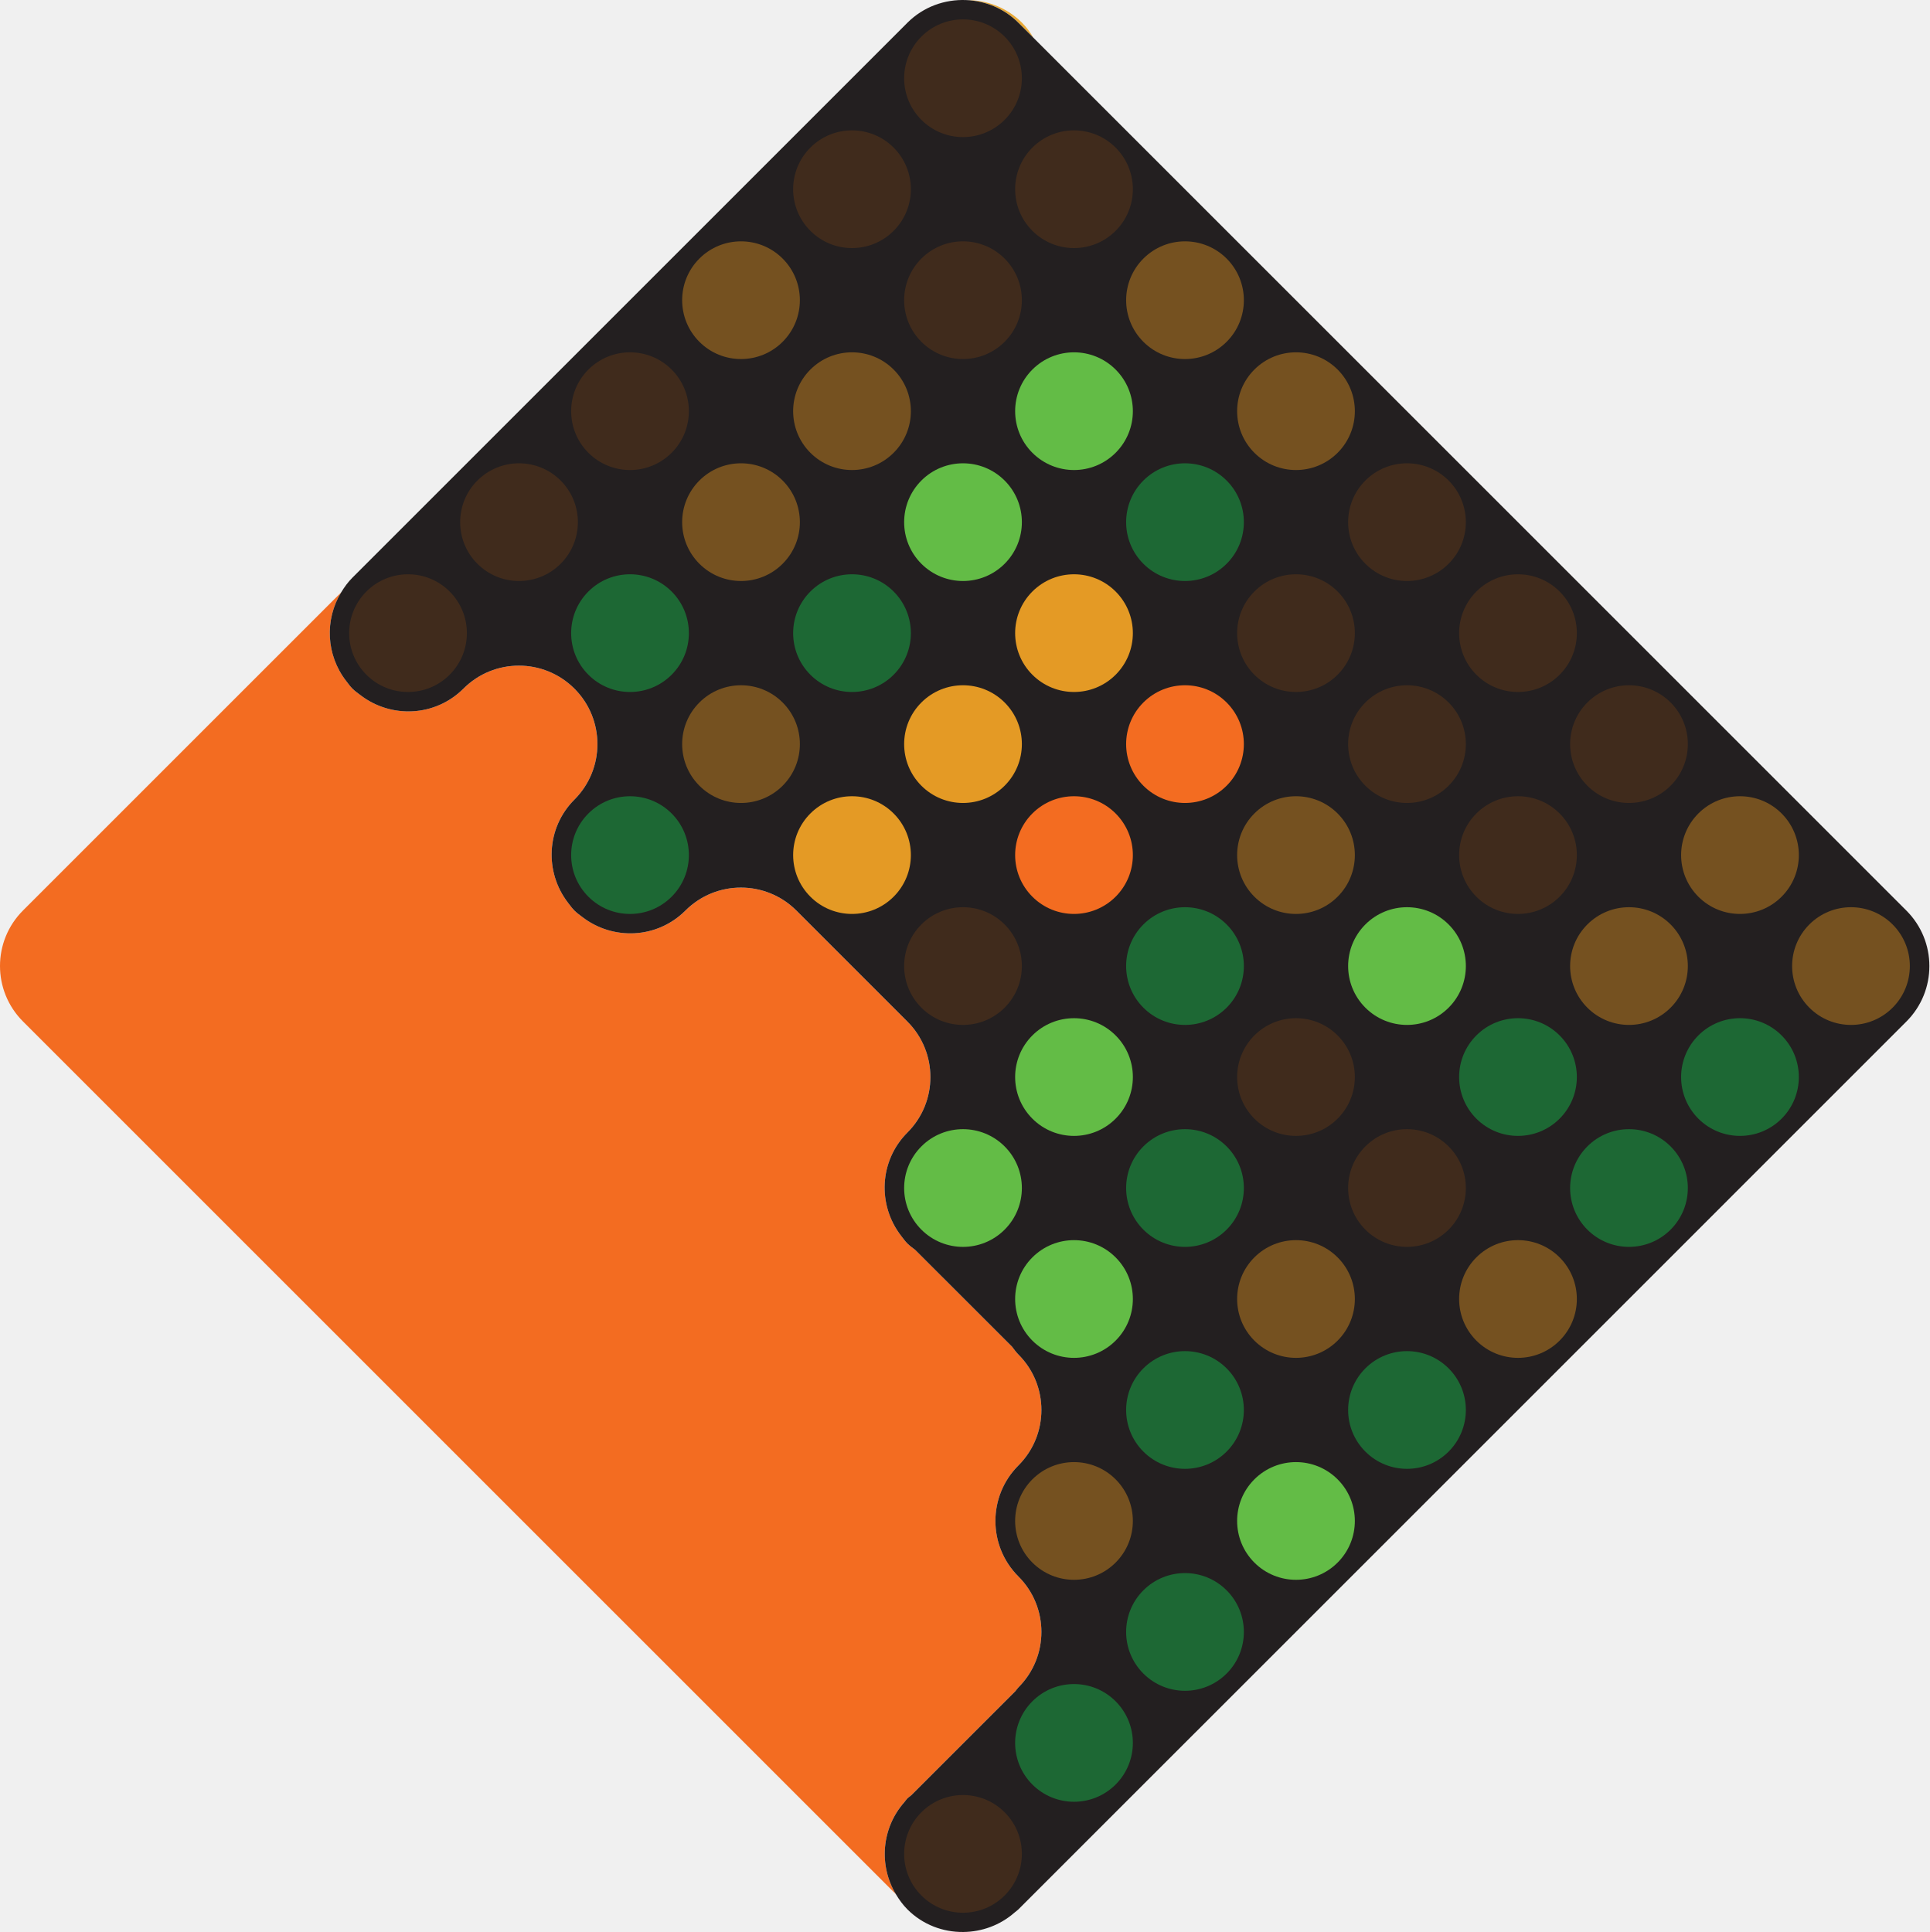
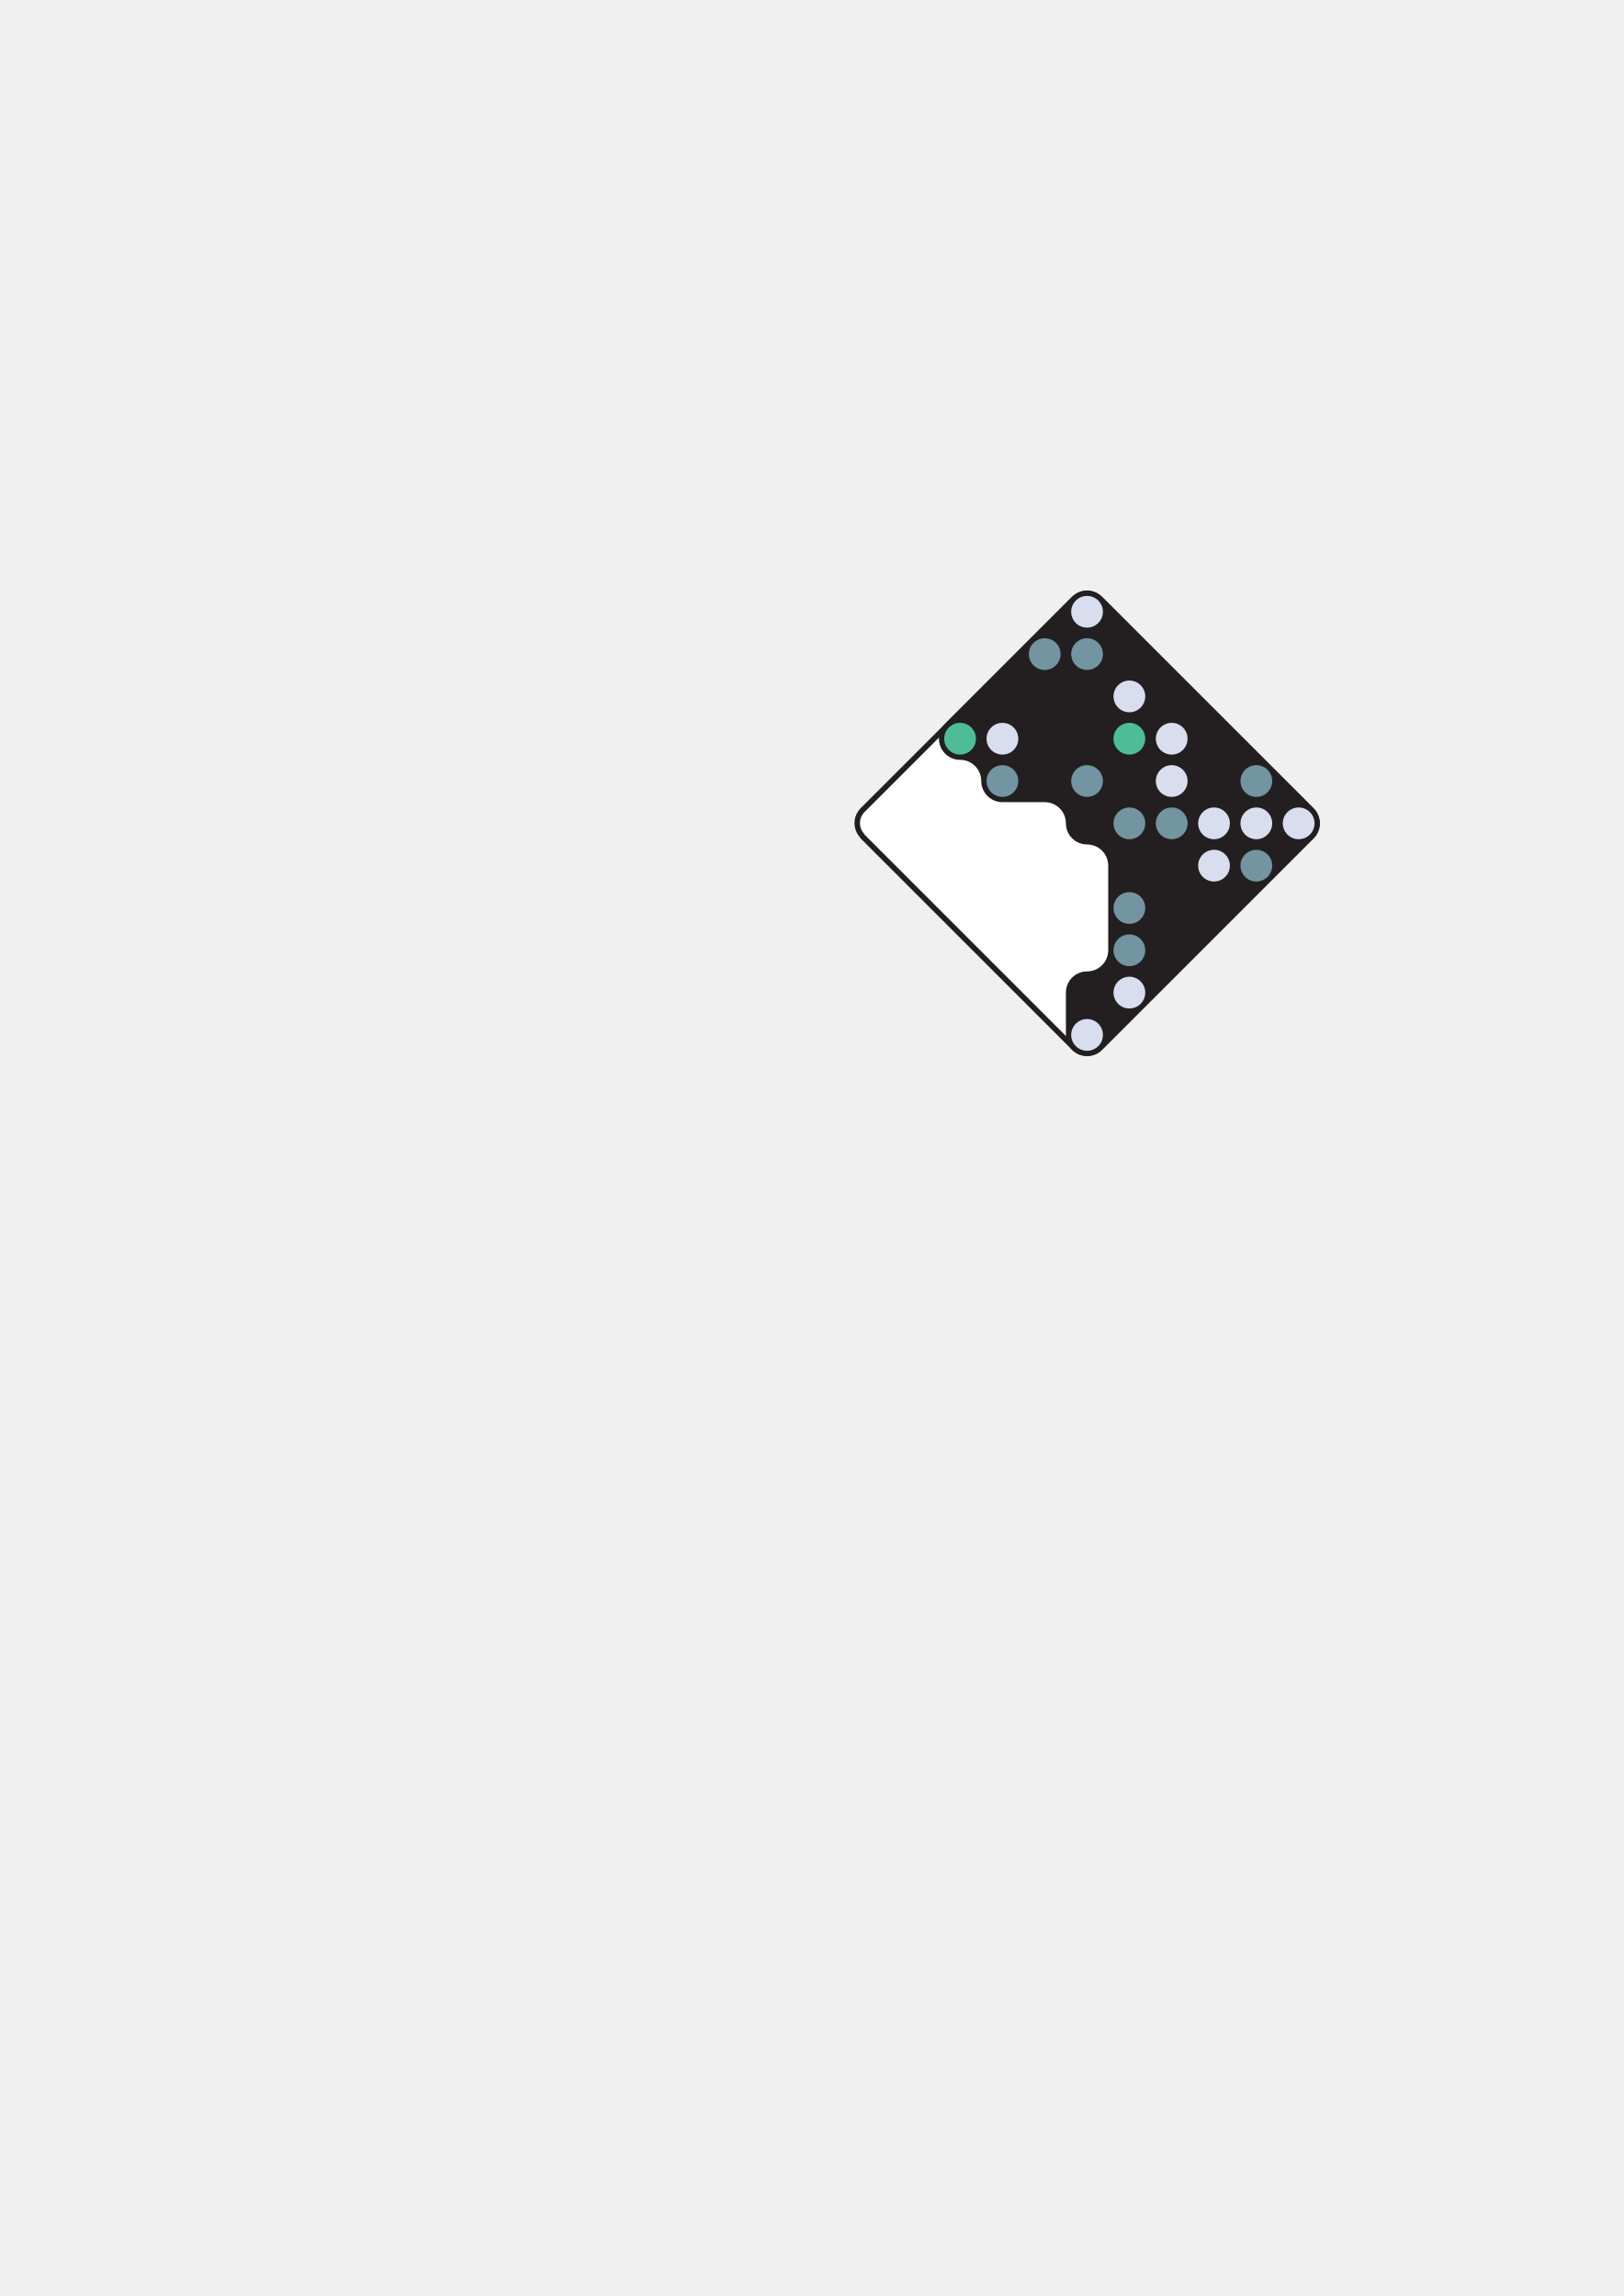
- <svg xmlns="http://www.w3.org/2000/svg" width="27.692mm" height="27.734mm" viewBox="0 0 27.692 27.734" version="1.1" id="svg24707">
-   <defs id="defs24701">
-     <clipPath clipPathUnits="userSpaceOnUse" id="clipPath1734">
-       <path d="M 0,595.28 H 841.89 V 0 H 0 Z" id="path1732" />
-     </clipPath>
-   </defs>
-   <g id="layer1" transform="translate(-150.5901,-134.9664)">
-     <g id="g1728" transform="matrix(0.3527778,0,0,-0.3527778,-24.16582,247.4287)">
-       <g id="g25748">
-         <g id="g1744" transform="translate(559.6828,264.0913)">
-           <path d="M 0,0 C 0.115,0.161 0.239,0.315 0.32,0.49 0.238,0.316 0.115,0.16 0,0" style="fill:#e8a936;fill-opacity:1;fill-rule:nonzero;stroke:none" id="path1746" />
-         </g>
-         <g id="g1748" transform="translate(536.8051,259.1585)">
-           <path d="M 0,0 C 1.247,1.247 1.247,3.269 0,4.516 -0.098,4.614 -0.175,4.724 -0.258,4.832 L -4.2,8.774 c -0.107,0.083 -0.218,0.16 -0.316,0.257 -0.098,0.099 -0.175,0.209 -0.257,0.316 -0.968,1.253 -0.891,3.052 0.257,4.2 1.247,1.248 1.247,3.27 0,4.517 l -4.516,4.515 c -1.247,1.247 -3.269,1.247 -4.515,0 -1.149,-1.148 -2.948,-1.225 -4.201,-0.257 -0.107,0.082 -0.218,0.159 -0.316,0.257 -0.098,0.098 -0.174,0.209 -0.257,0.316 -0.968,1.252 -0.892,3.052 0.257,4.201 1.247,1.246 1.247,3.268 0,4.515 -1.246,1.247 -3.268,1.247 -4.515,0 -1.149,-1.148 -2.948,-1.225 -4.201,-0.257 -0.107,0.082 -0.217,0.159 -0.316,0.257 -0.097,0.098 -0.174,0.209 -0.257,0.316 -0.813,1.052 -0.879,2.486 -0.201,3.6 l -3.913,-3.912 -4.515,-4.516 -4.516,-4.516 c -1.248,-1.247 -1.248,-3.269 0,-4.516 l 4.516,-4.516 4.515,-4.516 4.517,-4.516 4.515,-4.516 4.516,-4.516 4.516,-4.515 4.516,-4.517 3.903,-3.902 c -0.702,1.17 -0.591,2.686 0.34,3.743 0.045,0.051 0.079,0.108 0.128,0.157 0.049,0.048 0.106,0.082 0.157,0.127 l 4.231,4.232 c 0.045,0.051 0.079,0.108 0.128,0.157 1.247,1.246 1.247,3.268 0,4.515 -1.247,1.247 -1.247,3.269 0,4.516" style="fill:#f36c21;fill-opacity:1;fill-rule:nonzero;stroke:none" id="path1750" />
-         </g>
-         <g id="g1752" transform="translate(537.4184,317.2516)">
-           <path d="m 0,0 c -0.131,0.218 -0.28,0.428 -0.468,0.616 v 0.001 c -10e-4,0 -10e-4,0 -10e-4,0 -0.629,0.629 -1.452,0.928 -2.274,0.919 0.774,-0.031 1.539,-0.332 2.13,-0.923 z" style="fill:#e8a936;fill-opacity:1;fill-rule:nonzero;stroke:none" id="path1754" />
-         </g>
-         <g id="g1756" transform="translate(572.9316,281.7382)">
-           <path d="m 0,0 -4.516,4.516 -4.515,4.515 -4.516,4.516 -4.516,4.516 -4.516,4.516 -4.516,4.516 -4.516,4.516 -3.902,3.902 -0.614,0.614 c -0.591,0.591 -1.356,0.892 -2.13,0.923 -0.859,0.034 -1.729,-0.267 -2.386,-0.923 l -4.515,-4.516 -4.516,-4.516 -4.516,-4.516 -4.516,-4.516 -2.258,-2.258 -2.258,-2.258 c -0.184,-0.183 -0.33,-0.388 -0.459,-0.6 -0.677,-1.114 -0.612,-2.548 0.201,-3.6 0.083,-0.107 0.16,-0.217 0.258,-0.316 0.098,-0.098 0.209,-0.175 0.316,-0.257 1.252,-0.968 3.051,-0.891 4.2,0.257 1.247,1.248 3.269,1.247 4.516,0 1.247,-1.247 1.247,-3.268 0,-4.515 -1.149,-1.149 -1.226,-2.948 -0.258,-4.201 0.083,-0.107 0.16,-0.217 0.258,-0.315 0.098,-0.099 0.209,-0.176 0.316,-0.258 1.252,-0.968 3.051,-0.891 4.2,0.258 1.247,1.247 3.268,1.247 4.516,0 l 4.515,-4.516 c 1.247,-1.247 1.248,-3.269 10e-4,-4.516 -1.149,-1.149 -1.226,-2.948 -0.258,-4.201 0.083,-0.106 0.159,-0.217 0.257,-0.315 0.099,-0.098 0.209,-0.175 0.316,-0.258 l 3.943,-3.942 c 0.082,-0.107 0.159,-0.218 0.257,-0.316 1.248,-1.247 1.248,-3.268 0,-4.516 -1.247,-1.247 -1.247,-3.268 0,-4.516 1.248,-1.246 1.248,-3.268 0,-4.515 -0.048,-0.049 -0.082,-0.106 -0.127,-0.157 L -40.486,-36 c -0.051,-0.045 -0.108,-0.078 -0.157,-0.127 -0.049,-0.049 -0.082,-0.106 -0.127,-0.157 -0.931,-1.057 -1.043,-2.573 -0.341,-3.743 0.131,-0.217 0.279,-0.427 0.468,-0.616 v 0 l 10e-4,-10e-4 c 0.629,-0.628 1.452,-0.928 2.274,-0.919 0.743,0.008 1.486,0.266 2.082,0.789 0.052,0.046 0.11,0.081 0.159,0.131 l 4.516,4.516 4.516,4.515 2.287,2.287 2.229,2.229 2.258,2.258 2.258,2.258 4.516,4.516 0.604,0.604 3.912,3.912 4.515,4.516 L 0,-4.516 C 1.248,-3.269 1.248,-1.248 0,0" style="fill:#231f20;fill-opacity:1;fill-rule:nonzero;stroke:none" id="path1758" />
-         </g>
-         <g id="g1760" transform="translate(537.3732,309.3979)">
-           <path d="m 0,0 c 0.935,-0.935 2.452,-0.936 3.387,0 0.935,0.935 0.935,2.451 0,3.387 C 2.452,4.322 0.935,4.322 0,3.387 -0.935,2.451 -0.935,0.935 0,0" style="fill:#402b1c;fill-opacity:1;fill-rule:nonzero;stroke:none" id="path1762" />
-         </g>
-         <g id="g1764" transform="translate(541.8893,304.8818)">
-           <path d="m 0,0 c 0.935,-0.935 2.451,-0.935 3.387,0 0.935,0.935 0.935,2.451 0,3.387 C 2.451,4.322 0.935,4.322 0,3.387 -0.935,2.451 -0.935,0.935 0,0" style="fill:#755120;fill-opacity:1;fill-rule:nonzero;stroke:none" id="path1766" />
-         </g>
-         <g id="g1768" transform="translate(546.405,300.366)">
-           <path d="m 0,0 c 0.935,-0.935 2.452,-0.935 3.387,0 0.935,0.935 0.935,2.452 0,3.387 C 2.452,4.322 0.935,4.322 0,3.387 -0.935,2.452 -0.935,0.935 0,0" style="fill:#755120;fill-opacity:1;fill-rule:nonzero;stroke:none" id="path1770" />
-         </g>
-         <g id="g1772" transform="translate(550.9208,295.8502)">
-           <path d="m 0,0 c 0.935,-0.935 2.451,-0.935 3.387,0 0.935,0.935 0.935,2.451 0,3.387 C 2.452,4.322 0.935,4.322 0,3.387 -0.935,2.451 -0.935,0.935 0,0" style="fill:#402b1c;fill-opacity:1;fill-rule:nonzero;stroke:none" id="path1774" />
-         </g>
-         <g id="g1776" transform="translate(555.437,291.3341)">
-           <path d="m 0,0 c 0.935,-0.935 2.451,-0.935 3.387,0 0.935,0.935 0.935,2.452 0,3.387 C 2.451,4.322 0.935,4.322 0,3.387 -0.936,2.452 -0.935,0.935 0,0" style="fill:#402b1c;fill-opacity:1;fill-rule:nonzero;stroke:none" id="path1778" />
-         </g>
-         <g id="g1780" transform="translate(559.9527,286.8183)">
-           <path d="m 0,0 c 0.935,-0.935 2.451,-0.935 3.387,0 0.935,0.935 0.935,2.452 0,3.387 C 2.451,4.322 0.935,4.322 0,3.387 -0.935,2.452 -0.935,0.935 0,0" style="fill:#402b1c;fill-opacity:1;fill-rule:nonzero;stroke:none" id="path1782" />
-         </g>
-         <g id="g1784" transform="translate(564.4685,282.3025)">
-           <path d="m 0,0 c 0.935,-0.935 2.451,-0.935 3.387,0 0.935,0.935 0.935,2.451 0,3.387 C 2.452,4.322 0.935,4.322 0,3.387 -0.935,2.451 -0.935,0.935 0,0" style="fill:#755120;fill-opacity:1;fill-rule:nonzero;stroke:none" id="path1786" />
-         </g>
-         <g id="g1788" transform="translate(572.3712,281.1736)">
-           <path d="m 0,0 c -0.935,0.935 -2.451,0.935 -3.387,0 -0.935,-0.936 -0.935,-2.452 0,-3.387 0.935,-0.935 2.452,-0.936 3.387,0 0.935,0.935 0.935,2.452 0,3.387" style="fill:#755120;fill-opacity:1;fill-rule:nonzero;stroke:none" id="path1790" />
-         </g>
-         <g id="g1792" transform="translate(532.8574,313.9136)">
-           <path d="m 0,0 c 0.935,-0.935 2.451,-0.935 3.387,0 0.935,0.935 0.935,2.451 0,3.387 C 2.452,4.322 0.935,4.322 0,3.387 -0.935,2.451 -0.935,0.935 0,0" style="fill:#402b1c;fill-opacity:1;fill-rule:nonzero;stroke:none" id="path1794" />
-         </g>
-         <g id="g1796" transform="translate(532.8572,304.8819)">
-           <path d="m 0,0 c 0.935,-0.935 2.452,-0.935 3.387,0 0.935,0.935 0.935,2.452 0,3.387 C 2.452,4.322 0.935,4.322 0,3.387 -0.935,2.452 -0.935,0.935 0,0" style="fill:#402b1c;fill-opacity:1;fill-rule:nonzero;stroke:none" id="path1798" />
-         </g>
-         <g id="g1800" transform="translate(537.3734,300.3658)">
-           <path d="m 0,0 c 0.935,-0.935 2.452,-0.935 3.387,0 0.935,0.935 0.935,2.452 0,3.387 C 2.452,4.322 0.935,4.322 0,3.387 -0.935,2.452 -0.935,0.935 0,0" style="fill:#63bc46;fill-opacity:1;fill-rule:nonzero;stroke:none" id="path1802" />
-         </g>
-         <g id="g1804" transform="translate(541.8891,295.85)">
-           <path d="m 0,0 c 0.935,-0.935 2.452,-0.935 3.387,0 0.935,0.935 0.935,2.452 0,3.387 C 2.452,4.322 0.935,4.322 0,3.387 -0.935,2.452 -0.935,0.935 0,0" style="fill:#1d6834;fill-opacity:1;fill-rule:nonzero;stroke:none" id="path1806" />
-         </g>
-         <g id="g1808" transform="translate(546.4049,291.3343)">
-           <path d="m 0,0 c 0.935,-0.935 2.452,-0.935 3.387,0 0.935,0.935 0.935,2.452 0,3.387 C 2.452,4.322 0.935,4.322 0,3.387 -0.935,2.452 -0.935,0.935 0,0" style="fill:#402b1c;fill-opacity:1;fill-rule:nonzero;stroke:none" id="path1810" />
-         </g>
-         <g id="g1812" transform="translate(550.921,286.8181)">
-           <path d="m 0,0 c 0.935,-0.935 2.452,-0.935 3.387,0 0.935,0.935 0.935,2.452 0,3.387 C 2.452,4.322 0.935,4.322 0,3.387 -0.936,2.452 -0.935,0.935 0,0" style="fill:#402b1c;fill-opacity:1;fill-rule:nonzero;stroke:none" id="path1814" />
-         </g>
-         <g id="g1816" transform="translate(555.4368,282.3024)">
-           <path d="m 0,0 c 0.935,-0.935 2.452,-0.935 3.387,0 0.935,0.935 0.935,2.452 0,3.387 C 2.452,4.322 0.935,4.322 0,3.387 -0.935,2.452 -0.935,0.935 0,0" style="fill:#402b1c;fill-opacity:1;fill-rule:nonzero;stroke:none" id="path1818" />
-         </g>
-         <g id="g1820" transform="translate(563.3395,281.1736)">
-           <path d="m 0,0 c -0.935,0.935 -2.452,0.935 -3.387,0 -0.935,-0.935 -0.935,-2.452 0,-3.387 0.935,-0.935 2.452,-0.935 3.387,0 0.935,0.935 0.935,2.452 0,3.387" style="fill:#755120;fill-opacity:1;fill-rule:nonzero;stroke:none" id="path1822" />
-         </g>
-         <g id="g1824" transform="translate(567.8553,276.6578)">
-           <path d="m 0,0 c -0.935,0.935 -2.451,0.935 -3.387,0 -0.935,-0.936 -0.935,-2.452 0,-3.387 0.935,-0.935 2.452,-0.935 3.387,0 0.935,0.935 0.935,2.452 0,3.387" style="fill:#1d6834;fill-opacity:1;fill-rule:nonzero;stroke:none" id="path1826" />
-         </g>
-         <g id="g1828" transform="translate(528.3414,309.3977)">
-           <path d="m 0,0 c 0.935,-0.935 2.452,-0.935 3.387,0 0.935,0.935 0.935,2.452 0,3.387 C 2.452,4.322 0.935,4.322 0,3.387 -0.935,2.452 -0.935,0.935 0,0" style="fill:#402b1c;fill-opacity:1;fill-rule:nonzero;stroke:none" id="path1830" />
-         </g>
-         <g id="g1832" transform="translate(528.3413,300.366)">
-           <path d="m 0,0 c 0.935,-0.935 2.452,-0.935 3.387,0 0.936,0.935 0.935,2.452 0,3.387 C 2.452,4.322 0.935,4.322 0,3.387 -0.935,2.452 -0.935,0.935 0,0" style="fill:#755120;fill-opacity:1;fill-rule:nonzero;stroke:none" id="path1834" />
-         </g>
-         <g id="g1836" transform="translate(532.8574,295.8499)">
-           <path d="m 0,0 c 0.935,-0.935 2.452,-0.935 3.387,0 0.935,0.935 0.935,2.452 0,3.387 C 2.452,4.322 0.935,4.322 0,3.387 -0.935,2.452 -0.935,0.935 0,0" style="fill:#63bc46;fill-opacity:1;fill-rule:nonzero;stroke:none" id="path1838" />
-         </g>
-         <g id="g1840" transform="translate(537.3732,291.3341)">
-           <path d="m 0,0 c 0.935,-0.935 2.452,-0.935 3.387,0 0.935,0.935 0.935,2.452 0,3.387 C 2.452,4.322 0.935,4.322 0,3.387 -0.935,2.452 -0.935,0.935 0,0" style="fill:#e49a25;fill-opacity:1;fill-rule:nonzero;stroke:none" id="path1842" />
-         </g>
-         <g id="g1844" transform="translate(541.889,286.8183)">
-           <path d="m 0,0 c 0.935,-0.935 2.452,-0.935 3.387,0 0.935,0.935 0.935,2.452 0,3.387 C 2.452,4.322 0.935,4.322 0,3.387 -0.935,2.452 -0.935,0.935 0,0" style="fill:#f36c21;fill-opacity:1;fill-rule:nonzero;stroke:none" id="path1846" />
-         </g>
-         <g id="g1848" transform="translate(546.405,282.3022)">
-           <path d="m 0,0 c 0.935,-0.935 2.452,-0.935 3.387,0 0.935,0.935 0.935,2.452 0,3.387 C 2.452,4.322 0.935,4.323 0,3.387 -0.935,2.452 -0.935,0.935 0,0" style="fill:#755120;fill-opacity:1;fill-rule:nonzero;stroke:none" id="path1850" />
-         </g>
-         <g id="g1852" transform="translate(554.3079,281.1734)">
-           <path d="m 0,0 c -0.935,0.935 -2.452,0.935 -3.387,0 -0.935,-0.935 -0.935,-2.452 0,-3.387 0.935,-0.935 2.452,-0.935 3.387,0 0.935,0.935 0.935,2.452 0,3.387" style="fill:#63bc46;fill-opacity:1;fill-rule:nonzero;stroke:none" id="path1854" />
-         </g>
-         <g id="g1856" transform="translate(558.8236,276.6577)">
-           <path d="m 0,0 c -0.935,0.935 -2.452,0.935 -3.387,0 -0.935,-0.935 -0.935,-2.452 0,-3.387 0.935,-0.935 2.452,-0.935 3.387,0 0.935,0.935 0.935,2.452 0,3.387" style="fill:#1d6834;fill-opacity:1;fill-rule:nonzero;stroke:none" id="path1858" />
-         </g>
-         <g id="g1860" transform="translate(563.3394,272.1418)">
-           <path d="m 0,0 c -0.935,0.935 -2.451,0.935 -3.387,0 -0.935,-0.936 -0.935,-2.452 0,-3.387 0.935,-0.935 2.452,-0.935 3.387,0 0.935,0.935 0.935,2.452 0,3.387" style="fill:#1d6834;fill-opacity:1;fill-rule:nonzero;stroke:none" id="path1862" />
-         </g>
-         <g id="g1864" transform="translate(523.8255,304.8818)">
-           <path d="m 0,0 c 0.935,-0.935 2.452,-0.935 3.387,0 0.935,0.935 0.935,2.452 0,3.387 C 2.452,4.322 0.935,4.322 0,3.387 -0.935,2.452 -0.935,0.935 0,0" style="fill:#755120;fill-opacity:1;fill-rule:nonzero;stroke:none" id="path1866" />
-         </g>
-         <g id="g1868" transform="translate(523.8255,295.8502)">
-           <path d="m 0,0 c 0.935,-0.935 2.452,-0.936 3.387,0 0.936,0.935 0.935,2.451 0,3.387 C 2.452,4.322 0.935,4.322 0,3.387 -0.935,2.451 -0.935,0.935 0,0" style="fill:#755120;fill-opacity:1;fill-rule:nonzero;stroke:none" id="path1870" />
-         </g>
-         <g id="g1872" transform="translate(528.3416,291.3341)">
-           <path d="m 0,0 c 0.935,-0.935 2.451,-0.935 3.387,0 0.935,0.935 0.935,2.451 0,3.387 C 2.451,4.322 0.935,4.322 0,3.387 -0.935,2.451 -0.935,0.935 0,0" style="fill:#1d6834;fill-opacity:1;fill-rule:nonzero;stroke:none" id="path1874" />
-         </g>
-         <g id="g1876" transform="translate(532.8574,286.8183)">
-           <path d="m 0,0 c 0.935,-0.935 2.451,-0.935 3.387,0 0.935,0.935 0.935,2.452 0,3.387 C 2.451,4.322 0.935,4.322 0,3.387 -0.935,2.452 -0.935,0.935 0,0" style="fill:#e49a25;fill-opacity:1;fill-rule:nonzero;stroke:none" id="path1878" />
-         </g>
-         <g id="g1880" transform="translate(537.3732,282.3025)">
-           <path d="m 0,0 c 0.935,-0.935 2.451,-0.935 3.387,0 0.935,0.935 0.935,2.451 0,3.387 C 2.452,4.322 0.935,4.322 0,3.387 -0.935,2.451 -0.935,0.935 0,0" style="fill:#f36c21;fill-opacity:1;fill-rule:nonzero;stroke:none" id="path1882" />
-         </g>
-         <g id="g1884" transform="translate(541.8893,277.7864)">
-           <path d="m 0,0 c 0.935,-0.935 2.451,-0.935 3.387,0 0.935,0.935 0.935,2.452 0,3.387 C 2.451,4.322 0.935,4.322 0,3.387 -0.936,2.452 -0.935,0.935 0,0" style="fill:#1d6834;fill-opacity:1;fill-rule:nonzero;stroke:none" id="path1886" />
-         </g>
-         <g id="g1888" transform="translate(546.405,273.2707)">
-           <path d="m 0,0 c 0.935,-0.935 2.452,-0.935 3.387,0 0.935,0.935 0.935,2.451 0,3.387 C 2.452,4.322 0.935,4.322 0,3.387 -0.935,2.451 -0.935,0.935 0,0" style="fill:#402b1c;fill-opacity:1;fill-rule:nonzero;stroke:none" id="path1890" />
-         </g>
-         <g id="g1892" transform="translate(550.9208,268.7549)">
-           <path d="m 0,0 c 0.935,-0.935 2.451,-0.935 3.387,0 0.935,0.935 0.935,2.452 0,3.387 C 2.452,4.322 0.935,4.322 0,3.387 -0.935,2.452 -0.935,0.935 0,0" style="fill:#402b1c;fill-opacity:1;fill-rule:nonzero;stroke:none" id="path1894" />
-         </g>
-         <g id="g1896" transform="translate(555.4366,264.2391)">
-           <path d="m 0,0 c 0.935,-0.935 2.452,-0.936 3.387,0 0.935,0.935 0.935,2.451 0,3.387 C 2.452,4.322 0.936,4.322 0,3.387 -0.935,2.451 -0.935,0.935 0,0" style="fill:#755120;fill-opacity:1;fill-rule:nonzero;stroke:none" id="path1898" />
-         </g>
-         <g id="g1900" transform="translate(519.3098,300.366)">
-           <path d="m 0,0 c 0.935,-0.935 2.451,-0.935 3.387,0 0.935,0.935 0.935,2.452 0,3.387 C 2.452,4.322 0.935,4.322 0,3.387 -0.935,2.452 -0.935,0.935 0,0" style="fill:#402b1c;fill-opacity:1;fill-rule:nonzero;stroke:none" id="path1902" />
-         </g>
-         <g id="g1904" transform="translate(519.3096,291.3343)">
-           <path d="m 0,0 c 0.935,-0.935 2.452,-0.936 3.387,0 0.936,0.935 0.935,2.452 0,3.387 C 2.452,4.322 0.935,4.322 0,3.387 -0.935,2.452 -0.935,0.935 0,0" style="fill:#1d6834;fill-opacity:1;fill-rule:nonzero;stroke:none" id="path1906" />
-         </g>
-         <g id="g1908" transform="translate(523.8257,286.8181)">
-           <path d="m 0,0 c 0.935,-0.935 2.452,-0.935 3.387,0 0.935,0.935 0.935,2.452 0,3.387 C 2.452,4.322 0.935,4.322 0,3.387 -0.935,2.452 -0.935,0.935 0,0" style="fill:#755120;fill-opacity:1;fill-rule:nonzero;stroke:none" id="path1910" />
-         </g>
-         <g id="g1912" transform="translate(531.7285,285.6894)">
-           <path d="m 0,0 c -0.935,0.935 -2.452,0.935 -3.387,0 -0.935,-0.935 -0.935,-2.452 0,-3.387 0.935,-0.935 2.452,-0.935 3.387,0 0.935,0.935 0.935,2.452 0,3.387" style="fill:#e49a25;fill-opacity:1;fill-rule:nonzero;stroke:none" id="path1914" />
-         </g>
-         <g id="g1916" transform="translate(536.2443,281.1736)">
-           <path d="m 0,0 c -0.935,0.935 -2.452,0.935 -3.387,0 -0.935,-0.935 -0.935,-2.452 0,-3.387 0.935,-0.935 2.452,-0.935 3.387,0 0.935,0.935 0.935,2.452 0,3.387" style="fill:#402b1c;fill-opacity:1;fill-rule:nonzero;stroke:none" id="path1918" />
-         </g>
-         <g id="g1920" transform="translate(537.3734,273.2705)">
-           <path d="m 0,0 c 0.935,-0.935 2.452,-0.935 3.387,0 0.935,0.935 0.935,2.452 0,3.387 C 2.452,4.322 0.935,4.322 0,3.387 -0.936,2.452 -0.935,0.935 0,0" style="fill:#63bc46;fill-opacity:1;fill-rule:nonzero;stroke:none" id="path1922" />
-         </g>
-         <g id="g1924" transform="translate(541.8891,268.7547)">
-           <path d="m 0,0 c 0.935,-0.935 2.452,-0.935 3.387,0 0.935,0.935 0.935,2.452 0,3.387 C 2.452,4.322 0.935,4.322 0,3.387 -0.935,2.452 -0.935,0.935 0,0" style="fill:#1d6834;fill-opacity:1;fill-rule:nonzero;stroke:none" id="path1926" />
-         </g>
-         <g id="g1928" transform="translate(546.4049,264.2389)">
-           <path d="m 0,0 c 0.935,-0.935 2.452,-0.935 3.387,0 0.935,0.935 0.935,2.452 0,3.387 C 2.452,4.322 0.935,4.322 0,3.387 -0.935,2.452 -0.935,0.935 0,0" style="fill:#755120;fill-opacity:1;fill-rule:nonzero;stroke:none" id="path1930" />
-         </g>
-         <g id="g1932" transform="translate(554.3077,263.1101)">
-           <path d="m 0,0 c -0.935,0.935 -2.451,0.935 -3.387,0 -0.935,-0.936 -0.935,-2.452 0,-3.387 0.935,-0.935 2.452,-0.936 3.387,0 0.935,0.935 0.935,2.452 0,3.387" style="fill:#1d6834;fill-opacity:1;fill-rule:nonzero;stroke:none" id="path1934" />
-         </g>
-         <g id="g1936" transform="translate(514.7938,295.85)">
-           <path d="m 0,0 c 0.935,-0.935 2.452,-0.935 3.387,0 0.935,0.935 0.935,2.452 0,3.387 C 2.452,4.322 0.935,4.322 0,3.387 -0.935,2.452 -0.935,0.935 0,0" style="fill:#402b1c;fill-opacity:1;fill-rule:nonzero;stroke:none" id="path1938" />
-         </g>
-         <g id="g1940" transform="translate(522.6967,285.6892)">
-           <path d="m 0,0 c -0.935,0.935 -2.452,0.935 -3.387,0 -0.935,-0.935 -0.935,-2.452 0,-3.387 0.935,-0.935 2.452,-0.935 3.387,0 0.935,0.935 0.935,2.452 0,3.387" style="fill:#1d6834;fill-opacity:1;fill-rule:nonzero;stroke:none" id="path1942" />
-         </g>
-         <g id="g1944" transform="translate(536.2444,272.1415)">
-           <path d="m 0,0 c -0.935,0.935 -2.452,0.936 -3.387,0 -0.935,-0.935 -0.935,-2.452 0,-3.387 0.935,-0.935 2.452,-0.935 3.387,0 0.935,0.935 0.935,2.452 0,3.387" style="fill:#63bc46;fill-opacity:1;fill-rule:nonzero;stroke:none" id="path1946" />
-         </g>
-         <g id="g1948" transform="translate(540.7602,267.6258)">
-           <path d="m 0,0 c -0.935,0.935 -2.452,0.935 -3.387,0 -0.935,-0.935 -0.935,-2.452 0,-3.387 0.935,-0.935 2.452,-0.935 3.387,0 0.935,0.935 0.935,2.452 0,3.387" style="fill:#63bc46;fill-opacity:1;fill-rule:nonzero;stroke:none" id="path1950" />
-         </g>
-         <g id="g1952" transform="translate(545.2759,259.7231)">
-           <path d="m 0,0 c 0.935,0.935 0.935,2.451 0,3.387 -0.935,0.935 -2.452,0.935 -3.387,0 C -4.322,2.452 -4.322,0.935 -3.387,0 -2.452,-0.936 -0.935,-0.935 0,0" style="fill:#1d6834;fill-opacity:1;fill-rule:nonzero;stroke:none" id="path1954" />
-         </g>
-         <g id="g1956" transform="translate(549.7917,258.5942)">
-           <path d="m 0,0 c -0.935,0.935 -2.451,0.935 -3.387,0 -0.935,-0.935 -0.935,-2.452 0,-3.387 0.935,-0.935 2.452,-0.935 3.387,0 0.935,0.935 0.935,2.452 0,3.387" style="fill:#63bc46;fill-opacity:1;fill-rule:nonzero;stroke:none" id="path1958" />
-         </g>
-         <g id="g1960" transform="translate(513.6649,291.3343)">
-           <path d="m 0,0 c 0.935,0.935 0.935,2.451 0,3.387 -0.935,0.935 -2.452,0.935 -3.387,0 C -4.322,2.452 -4.322,0.935 -3.387,0 -2.452,-0.936 -0.935,-0.935 0,0" style="fill:#402b1c;fill-opacity:1;fill-rule:nonzero;stroke:none" id="path1962" />
-         </g>
-         <g id="g1964" transform="translate(540.76,258.5941)">
-           <path d="m 0,0 c -0.935,0.935 -2.451,0.935 -3.387,0 -0.935,-0.935 -0.935,-2.452 0,-3.387 0.936,-0.935 2.452,-0.935 3.387,0 0.935,0.935 0.935,2.452 0,3.387" style="fill:#755120;fill-opacity:1;fill-rule:nonzero;stroke:none" id="path1966" />
-         </g>
-         <g id="g1968" transform="translate(545.2758,254.0782)">
-           <path d="m 0,0 c -0.935,0.935 -2.451,0.935 -3.387,0 -0.935,-0.936 -0.935,-2.452 0,-3.387 0.936,-0.935 2.452,-0.935 3.387,0 0.936,0.935 0.935,2.452 0,3.387" style="fill:#1d6834;fill-opacity:1;fill-rule:nonzero;stroke:none" id="path1970" />
-         </g>
-         <g id="g1972" transform="translate(540.76,249.5625)">
-           <path d="m 0,0 c -0.935,0.935 -2.451,0.935 -3.387,0 -0.935,-0.936 -0.935,-2.452 0,-3.387 0.936,-0.935 2.452,-0.935 3.387,0 0.935,0.935 0.935,2.452 0,3.387" style="fill:#1d6834;fill-opacity:1;fill-rule:nonzero;stroke:none" id="path1974" />
-         </g>
-         <g id="g1976" transform="translate(536.2443,245.0467)">
-           <path d="m 0,0 c -0.935,0.935 -2.452,0.935 -3.387,0 -0.935,-0.936 -0.935,-2.452 0,-3.387 0.935,-0.935 2.452,-0.935 3.387,0 0.935,0.935 0.935,2.452 0,3.387" style="fill:#402b1c;fill-opacity:1;fill-rule:nonzero;stroke:none" id="path1978" />
-         </g>
+ <svg xmlns="http://www.w3.org/2000/svg" width="210mm" height="297mm" viewBox="0 0 210 297" version="1.1" id="svg15821">
+   <defs id="defs15815" />
+   <g id="layer1">
+     <g transform="matrix(0.3527778,0,0,-0.3527778,-15.31885,316.5886)" id="g15716">
+       <g id="g7265" transform="translate(441.9558,511.1926)">
+         <path d="m 0,0 c -1.805,0 -3.502,0.703 -4.778,1.979 l -77.573,77.57 0.072,0.085 c -2.634,2.635 -2.633,6.922 10e-4,9.556 l 77.491,77.492 0.02,-0.017 c 1.277,1.276 2.974,1.979 4.778,1.979 1.805,0 3.502,-0.704 4.779,-1.98 l 0.007,0.007 77.57,-77.57 -0.006,-0.007 c 2.575,-2.576 2.65,-6.689 0.172,-9.364 L 4.778,1.979 C 3.501,0.703 1.805,0 0,0" style="fill:#ffffff;fill-opacity:1;fill-rule:nonzero;stroke:none" id="path7267" />
+       </g>
+       <g id="g7269" transform="translate(441.9669,680.8361)">
+         <path d="m 0,0 c -1.985,0 -3.97,-0.757 -5.485,-2.271 l 0.096,0.134 -77.616,-77.617 0.009,0.007 c -3.029,-3.029 -3.029,-7.94 -0.001,-10.97 l -0.549,0.392 78.06,-78.06 -0.01,0.014 c 1.514,-1.515 3.5,-2.272 5.485,-2.272 1.985,0 3.97,0.757 5.485,2.271 l -0.004,-0.005 77.785,77.785 c 2.82,3.042 2.76,7.791 -0.198,10.75 L 83.104,-79.876 5.441,-2.213 5.486,-2.272 C 3.971,-0.758 1.985,0 0,0 m 0,-2 c 1.538,0 2.984,-0.599 4.071,-1.686 l 0.008,0.006 77.569,-77.569 -0.006,-0.007 c 2.186,-2.186 2.257,-5.672 0.17,-7.951 l -77.751,-77.751 -0.001,0.001 c -1.087,-1.087 -2.533,-1.686 -4.071,-1.686 -1.538,0 -2.984,0.599 -4.071,1.686 l -0.002,-0.001 -77.57,77.57 0.072,0.085 c -2.245,2.245 -2.244,5.898 0,8.142 l -0.001,0.001 77.492,77.492 0.02,-0.018 C -2.983,-2.599 -1.538,-2 0,-2" style="fill:#231f20;fill-opacity:1;fill-rule:nonzero;stroke:none" id="path7271" />
+       </g>
+       <g id="g7273" transform="translate(418.6819,603.2849)">
+         <path d="m 0,0 h 7.758 c 4.284,0 7.757,-3.473 7.758,-7.757 v -0.002 0.001 c 0,-4.284 3.473,-7.757 7.757,-7.757 l 7.758,-10e-4 h -7.758 c 4.284,0 7.757,-3.472 7.758,-7.756 v -0.002 -7.757 -7.756 -0.003 -7.756 -7.757 -0.002 c -10e-4,-4.284 -3.474,-7.757 -7.758,-7.757 -4.284,0 -7.757,-3.473 -7.757,-7.758 v 10e-4 -0.002 -7.756 -7.757 -0.002 0 c 0,-4.284 3.473,-7.757 7.757,-7.757 2.135,0 4.067,0.863 5.469,2.257 l 0.031,0.031 15.484,15.484 0.033,0.032 15.482,15.483 0.034,0.034 15.481,15.481 0.035,0.034 15.479,15.48 0.038,0.038 15.477,15.476 0.039,0.04 c 1.392,1.402 2.254,3.332 2.254,5.464 0,0 0,0.001 0,0.001 0,0 0,0.001 0,0.001 0,2.131 -0.861,4.06 -2.252,5.462 l -0.043,0.044 -15.473,15.473 -0.042,0.041 -15.475,15.475 -0.04,0.04 -15.476,15.477 -0.038,0.038 -15.479,15.478 -0.036,0.036 -15.48,15.481 -0.034,0.034 c -1.403,1.394 -3.334,2.255 -5.468,2.255 -2.141,0 -4.08,-0.867 -5.483,-2.27 L 17.786,75.303 2.275,59.792 2.27,59.787 -13.24,44.278 -13.247,44.27 -28.754,28.763 -28.763,28.754 c -1.401,-1.403 -2.268,-3.341 -2.268,-5.481 0,-4.284 3.473,-7.758 7.758,-7.758 v 0 h 0.001 c 4.283,0 7.756,-3.472 7.756,-7.756 V 7.757 7.758 C -15.516,3.473 -12.042,0 -7.758,0 H 0" style="fill:#231f20;fill-opacity:1;fill-rule:nonzero;stroke:none" id="path7275" />
+       </g>
+       <g id="g7277" transform="translate(472.9864,636.2426)">
+         <path d="m 0,0 c 3.213,0 5.818,2.605 5.818,5.818 0,3.214 -2.605,5.819 -5.818,5.819 -3.213,0 -5.818,-2.605 -5.818,-5.819 C -5.818,2.605 -3.213,0 0,0" style="fill:#231f20;fill-opacity:1;fill-rule:nonzero;stroke:none" id="path7279" />
+       </g>
+       <g id="g7281" transform="translate(488.502,620.7272)">
+         <path d="m 0,0 c 3.213,0 5.818,2.605 5.818,5.818 0,3.214 -2.605,5.819 -5.818,5.819 -3.213,0 -5.818,-2.605 -5.818,-5.819 C -5.818,2.605 -3.213,0 0,0" style="fill:#231f20;fill-opacity:1;fill-rule:nonzero;stroke:none" id="path7283" />
+       </g>
+       <g id="g7285" transform="translate(457.4708,605.2117)">
+         <path d="m 0,0 c 3.213,0 5.818,2.605 5.818,5.818 0,3.214 -2.605,5.819 -5.818,5.819 -3.213,0 -5.818,-2.605 -5.818,-5.819 C -5.818,2.605 -3.213,0 0,0" style="fill:#231f20;fill-opacity:1;fill-rule:nonzero;stroke:none" id="path7287" />
+       </g>
+       <g id="g7289" transform="translate(488.502,616.8483)">
+         <path d="m 0,0 c -3.213,0 -5.818,-2.605 -5.818,-5.818 0,-3.214 2.605,-5.819 5.818,-5.819 3.213,0 5.818,2.605 5.818,5.819 C 5.818,-2.605 3.213,0 0,0" style="fill:#231f20;fill-opacity:1;fill-rule:nonzero;stroke:none" id="path7291" />
+       </g>
+       <g id="g7293" transform="translate(441.9553,601.3328)">
+         <path d="m 0,0 c -3.213,0 -5.818,-2.605 -5.818,-5.818 0,-3.214 2.605,-5.819 5.818,-5.819 3.213,0 5.818,2.605 5.818,5.819 C 5.818,-2.605 3.213,0 0,0" style="fill:#231f20;fill-opacity:1;fill-rule:nonzero;stroke:none" id="path7295" />
+       </g>
+       <g id="g7297" transform="translate(472.9864,570.3018)">
+         <path d="m 0,0 c -3.213,0 -5.818,-2.605 -5.818,-5.818 0,-3.214 2.605,-5.819 5.818,-5.819 3.213,0 5.818,2.605 5.818,5.819 C 5.818,-2.605 3.213,0 0,0" style="fill:#231f20;fill-opacity:1;fill-rule:nonzero;stroke:none" id="path7299" />
+       </g>
+       <g id="g7301" transform="translate(426.4397,636.2426)">
+         <path d="m 0,0 c 3.213,0 5.818,2.605 5.818,5.818 0,3.214 -2.605,5.819 -5.818,5.819 -3.213,0 -5.818,-2.605 -5.818,-5.819 C -5.818,2.605 -3.213,0 0,0" style="fill:#231f20;fill-opacity:1;fill-rule:nonzero;stroke:none" id="path7303" />
+       </g>
+       <g id="g7305" transform="translate(472.9864,554.7863)">
+         <path d="m 0,0 c -3.213,0 -5.818,-2.605 -5.818,-5.818 0,-3.214 2.605,-5.819 5.818,-5.819 3.213,0 5.818,2.605 5.818,5.819 C 5.818,-2.605 3.213,0 0,0" style="fill:#231f20;fill-opacity:1;fill-rule:nonzero;stroke:none" id="path7307" />
+       </g>
+       <g id="g7309" transform="translate(457.4708,651.7581)">
+         <path d="m 0,0 c 3.213,0 5.818,2.605 5.818,5.818 0,3.214 -2.605,5.819 -5.818,5.819 -3.213,0 -5.818,-2.605 -5.818,-5.819 C -5.818,2.605 -3.213,0 0,0" style="fill:#231f20;fill-opacity:1;fill-rule:nonzero;stroke:none" id="path7311" />
+       </g>
+       <g id="g7313" transform="translate(441.9553,636.2426)">
+         <path d="m 0,0 c 3.213,0 5.818,2.605 5.818,5.818 0,3.214 -2.605,5.819 -5.818,5.819 -3.213,0 -5.818,-2.605 -5.818,-5.819 C -5.818,2.605 -3.213,0 0,0" style="fill:#231f20;fill-opacity:1;fill-rule:nonzero;stroke:none" id="path7315" />
+       </g>
+       <g id="g7317" transform="translate(426.4397,620.7272)">
+         <path d="m 0,0 c 3.213,0 5.818,2.605 5.818,5.818 0,3.214 -2.605,5.819 -5.818,5.819 -3.213,0 -5.818,-2.605 -5.818,-5.819 C -5.818,2.605 -3.213,0 0,0" style="fill:#231f20;fill-opacity:1;fill-rule:nonzero;stroke:none" id="path7319" />
+       </g>
+       <g id="g7321" transform="translate(457.4708,585.8173)">
+         <path d="m 0,0 c -3.213,0 -5.818,-2.605 -5.818,-5.818 0,-3.214 2.605,-5.819 5.818,-5.819 3.213,0 5.818,2.605 5.818,5.819 C 5.818,-2.605 3.213,0 0,0" style="fill:#231f20;fill-opacity:1;fill-rule:nonzero;stroke:none" id="path7323" />
+       </g>
+       <g id="g7325" transform="translate(472.9864,585.8173)">
+         <path d="m 0,0 c -3.213,0 -5.818,-2.605 -5.818,-5.818 0,-3.214 2.605,-5.819 5.818,-5.819 3.213,0 5.818,2.605 5.818,5.819 C 5.818,-2.605 3.213,0 0,0" style="fill:#231f20;fill-opacity:1;fill-rule:nonzero;stroke:none" id="path7327" />
+       </g>
+       <g id="g7329" transform="translate(488.502,570.3018)">
+         <path d="m 0,0 c -3.213,0 -5.818,-2.605 -5.818,-5.818 0,-3.214 2.605,-5.819 5.818,-5.819 3.213,0 5.818,2.605 5.818,5.819 C 5.818,-2.605 3.213,0 0,0" style="fill:#231f20;fill-opacity:1;fill-rule:nonzero;stroke:none" id="path7331" />
+       </g>
+       <g id="g7333" transform="translate(441.9553,539.2709)">
+         <path d="m 0,0 c -3.213,0 -5.818,-2.605 -5.818,-5.818 0,-3.214 2.605,-5.819 5.818,-5.819 3.213,0 5.818,2.605 5.818,5.819 C 5.818,-2.605 3.213,0 0,0" style="fill:#231f20;fill-opacity:1;fill-rule:nonzero;stroke:none" id="path7335" />
+       </g>
+       <g id="g7337" transform="translate(410.9241,636.2426)">
+         <path d="m 0,0 c 3.213,0 5.818,2.605 5.818,5.818 0,3.214 -2.605,5.819 -5.818,5.819 -3.213,0 -5.818,-2.605 -5.818,-5.819 C -5.818,2.605 -3.213,0 0,0" style="fill:#231f20;fill-opacity:1;fill-rule:nonzero;stroke:none" id="path7339" />
+       </g>
+       <g id="g7341" transform="translate(441.9553,620.7272)">
+         <path d="m 0,0 c 3.213,0 5.818,2.605 5.818,5.818 0,3.214 -2.605,5.819 -5.818,5.819 -3.213,0 -5.818,-2.605 -5.818,-5.819 C -5.818,2.605 -3.213,0 0,0" style="fill:#231f20;fill-opacity:1;fill-rule:nonzero;stroke:none" id="path7343" />
+       </g>
+       <g id="g7345" transform="translate(426.4397,605.2117)">
+         <path d="m 0,0 c 3.213,0 5.818,2.605 5.818,5.818 0,3.214 -2.605,5.819 -5.818,5.819 -3.213,0 -5.818,-2.605 -5.818,-5.819 C -5.818,2.605 -3.213,0 0,0" style="fill:#231f20;fill-opacity:1;fill-rule:nonzero;stroke:none" id="path7347" />
+       </g>
+       <g id="g7517" transform="translate(395.4086,620.7272)">
+         <path d="m 0,0 c 3.213,0 5.818,2.605 5.818,5.818 0,3.214 -2.605,5.819 -5.818,5.819 -3.213,0 -5.818,-2.605 -5.818,-5.819 C -5.818,2.605 -3.213,0 0,0" style="fill:#4dbd98;fill-opacity:1;fill-rule:nonzero;stroke:none" id="path7519" />
+       </g>
+       <g id="g7521" transform="translate(457.4708,620.7272)">
+         <path d="m 0,0 c 3.213,0 5.818,2.605 5.818,5.818 0,3.214 -2.605,5.819 -5.818,5.819 -3.213,0 -5.818,-2.605 -5.818,-5.819 C -5.818,2.605 -3.213,0 0,0" style="fill:#4dbd98;fill-opacity:1;fill-rule:nonzero;stroke:none" id="path7523" />
+       </g>
+       <g id="g7549" transform="translate(426.4397,651.7581)">
+         <path d="m 0,0 c 3.213,0 5.818,2.605 5.818,5.818 0,3.214 -2.605,5.819 -5.818,5.819 -3.213,0 -5.818,-2.605 -5.818,-5.819 C -5.818,2.605 -3.213,0 0,0" style="fill:#7394a1;fill-opacity:1;fill-rule:nonzero;stroke:none" id="path7551" />
+       </g>
+       <g id="g7553" transform="translate(441.9553,651.7581)">
+         <path d="m 0,0 c 3.213,0 5.818,2.605 5.818,5.818 0,3.214 -2.605,5.819 -5.818,5.819 -3.213,0 -5.818,-2.605 -5.818,-5.819 C -5.818,2.605 -3.213,0 0,0" style="fill:#7394a1;fill-opacity:1;fill-rule:nonzero;stroke:none" id="path7555" />
+       </g>
+       <g id="g7557" transform="translate(410.9241,605.2117)">
+         <path d="m 0,0 c 3.213,0 5.818,2.605 5.818,5.818 0,3.214 -2.605,5.819 -5.818,5.819 -3.213,0 -5.818,-2.605 -5.818,-5.819 C -5.818,2.605 -3.213,0 0,0" style="fill:#7394a1;fill-opacity:1;fill-rule:nonzero;stroke:none" id="path7559" />
+       </g>
+       <g id="g7561" transform="translate(441.9553,605.2117)">
+         <path d="m 0,0 c 3.213,0 5.818,2.605 5.818,5.818 0,3.214 -2.605,5.819 -5.818,5.819 -3.213,0 -5.818,-2.605 -5.818,-5.819 C -5.818,2.605 -3.213,0 0,0" style="fill:#7394a1;fill-opacity:1;fill-rule:nonzero;stroke:none" id="path7563" />
+       </g>
+       <g id="g7565" transform="translate(504.0175,616.8483)">
+         <path d="m 0,0 c -3.213,0 -5.818,-2.605 -5.818,-5.818 0,-3.214 2.605,-5.819 5.818,-5.819 3.213,0 5.818,2.605 5.818,5.819 C 5.818,-2.605 3.213,0 0,0" style="fill:#7394a1;fill-opacity:1;fill-rule:nonzero;stroke:none" id="path7567" />
+       </g>
+       <g id="g7569" transform="translate(457.4708,601.3328)">
+         <path d="m 0,0 c -3.213,0 -5.818,-2.605 -5.818,-5.818 0,-3.214 2.605,-5.819 5.818,-5.819 3.213,0 5.818,2.605 5.818,5.819 C 5.818,-2.605 3.213,0 0,0" style="fill:#7394a1;fill-opacity:1;fill-rule:nonzero;stroke:none" id="path7571" />
+       </g>
+       <g id="g7573" transform="translate(472.9864,601.3328)">
+         <path d="m 0,0 c -3.213,0 -5.818,-2.605 -5.818,-5.818 0,-3.214 2.605,-5.819 5.818,-5.819 3.213,0 5.818,2.605 5.818,5.819 C 5.818,-2.605 3.213,0 0,0" style="fill:#7394a1;fill-opacity:1;fill-rule:nonzero;stroke:none" id="path7575" />
+       </g>
+       <g id="g7577" transform="translate(504.0175,585.8173)">
+         <path d="m 0,0 c -3.213,0 -5.818,-2.605 -5.818,-5.818 0,-3.214 2.605,-5.819 5.818,-5.819 3.213,0 5.818,2.605 5.818,5.819 C 5.818,-2.605 3.213,0 0,0" style="fill:#7394a1;fill-opacity:1;fill-rule:nonzero;stroke:none" id="path7579" />
+       </g>
+       <g id="g7581" transform="translate(457.4708,570.3018)">
+         <path d="m 0,0 c -3.213,0 -5.818,-2.605 -5.818,-5.818 0,-3.214 2.605,-5.819 5.818,-5.819 3.213,0 5.818,2.605 5.818,5.819 C 5.818,-2.605 3.213,0 0,0" style="fill:#7394a1;fill-opacity:1;fill-rule:nonzero;stroke:none" id="path7583" />
+       </g>
+       <g id="g7585" transform="translate(457.4708,554.7863)">
+         <path d="m 0,0 c -3.213,0 -5.818,-2.605 -5.818,-5.818 0,-3.214 2.605,-5.819 5.818,-5.819 3.213,0 5.818,2.605 5.818,5.819 C 5.818,-2.605 3.213,0 0,0" style="fill:#7394a1;fill-opacity:1;fill-rule:nonzero;stroke:none" id="path7587" />
+       </g>
+       <g id="g7781" transform="translate(441.9553,667.2736)">
+         <path d="m 0,0 c 3.213,0 5.818,2.605 5.818,5.818 0,3.214 -2.605,5.819 -5.818,5.819 -3.213,0 -5.818,-2.605 -5.818,-5.819 C -5.818,2.605 -3.213,0 0,0" style="fill:#d8deee;fill-opacity:1;fill-rule:nonzero;stroke:none" id="path7783" />
+       </g>
+       <g id="g7785" transform="translate(457.4708,636.2426)">
+         <path d="m 0,0 c 3.213,0 5.818,2.605 5.818,5.818 0,3.214 -2.605,5.819 -5.818,5.819 -3.213,0 -5.818,-2.605 -5.818,-5.819 C -5.818,2.605 -3.213,0 0,0" style="fill:#d8deee;fill-opacity:1;fill-rule:nonzero;stroke:none" id="path7787" />
+       </g>
+       <g id="g7789" transform="translate(410.9241,620.7272)">
+         <path d="m 0,0 c 3.213,0 5.818,2.605 5.818,5.818 0,3.214 -2.605,5.819 -5.818,5.819 -3.213,0 -5.818,-2.605 -5.818,-5.819 C -5.818,2.605 -3.213,0 0,0" style="fill:#d8deee;fill-opacity:1;fill-rule:nonzero;stroke:none" id="path7791" />
+       </g>
+       <g id="g7793" transform="translate(472.9864,620.7272)">
+         <path d="m 0,0 c 3.213,0 5.818,2.605 5.818,5.818 0,3.214 -2.605,5.819 -5.818,5.819 -3.213,0 -5.818,-2.605 -5.818,-5.819 C -5.818,2.605 -3.213,0 0,0" style="fill:#d8deee;fill-opacity:1;fill-rule:nonzero;stroke:none" id="path7795" />
+       </g>
+       <g id="g7797" transform="translate(472.9864,605.2117)">
+         <path d="m 0,0 c 3.213,0 5.818,2.605 5.818,5.818 0,3.214 -2.605,5.819 -5.818,5.819 -3.213,0 -5.818,-2.605 -5.818,-5.819 C -5.818,2.605 -3.213,0 0,0" style="fill:#d8deee;fill-opacity:1;fill-rule:nonzero;stroke:none" id="path7799" />
+       </g>
+       <g id="g7801" transform="translate(488.502,601.3328)">
+         <path d="m 0,0 c -3.213,0 -5.818,-2.605 -5.818,-5.818 0,-3.214 2.605,-5.819 5.818,-5.819 3.213,0 5.818,2.605 5.818,5.819 C 5.818,-2.605 3.213,0 0,0" style="fill:#d8deee;fill-opacity:1;fill-rule:nonzero;stroke:none" id="path7803" />
+       </g>
+       <g id="g7805" transform="translate(504.0175,601.3328)">
+         <path d="m 0,0 c -3.213,0 -5.818,-2.605 -5.818,-5.818 0,-3.214 2.605,-5.819 5.818,-5.819 3.213,0 5.818,2.605 5.818,5.819 C 5.818,-2.605 3.213,0 0,0" style="fill:#d8deee;fill-opacity:1;fill-rule:nonzero;stroke:none" id="path7807" />
+       </g>
+       <g id="g7809" transform="translate(519.5331,601.3328)">
+         <path d="m 0,0 c -3.213,0 -5.818,-2.605 -5.818,-5.818 0,-3.214 2.605,-5.819 5.818,-5.819 3.213,0 5.818,2.605 5.818,5.819 C 5.818,-2.605 3.213,0 0,0" style="fill:#d8deee;fill-opacity:1;fill-rule:nonzero;stroke:none" id="path7811" />
+       </g>
+       <g id="g7813" transform="translate(488.502,585.8173)">
+         <path d="m 0,0 c -3.213,0 -5.818,-2.605 -5.818,-5.818 0,-3.214 2.605,-5.819 5.818,-5.819 3.213,0 5.818,2.605 5.818,5.819 C 5.818,-2.605 3.213,0 0,0" style="fill:#d8deee;fill-opacity:1;fill-rule:nonzero;stroke:none" id="path7815" />
+       </g>
+       <g id="g7817" transform="translate(457.4708,539.2709)">
+         <path d="m 0,0 c -3.213,0 -5.818,-2.605 -5.818,-5.818 0,-3.214 2.605,-5.819 5.818,-5.819 3.213,0 5.818,2.605 5.818,5.819 C 5.818,-2.605 3.213,0 0,0" style="fill:#d8deee;fill-opacity:1;fill-rule:nonzero;stroke:none" id="path7819" />
+       </g>
+       <g id="g7821" transform="translate(441.9553,523.7554)">
+         <path d="m 0,0 c -3.213,0 -5.818,-2.605 -5.818,-5.818 0,-3.214 2.605,-5.819 5.818,-5.819 3.213,0 5.818,2.605 5.818,5.819 C 5.818,-2.605 3.213,0 0,0" style="fill:#d8deee;fill-opacity:1;fill-rule:nonzero;stroke:none" id="path7823" />
      </g>
    </g>
  </g>
</svg>
